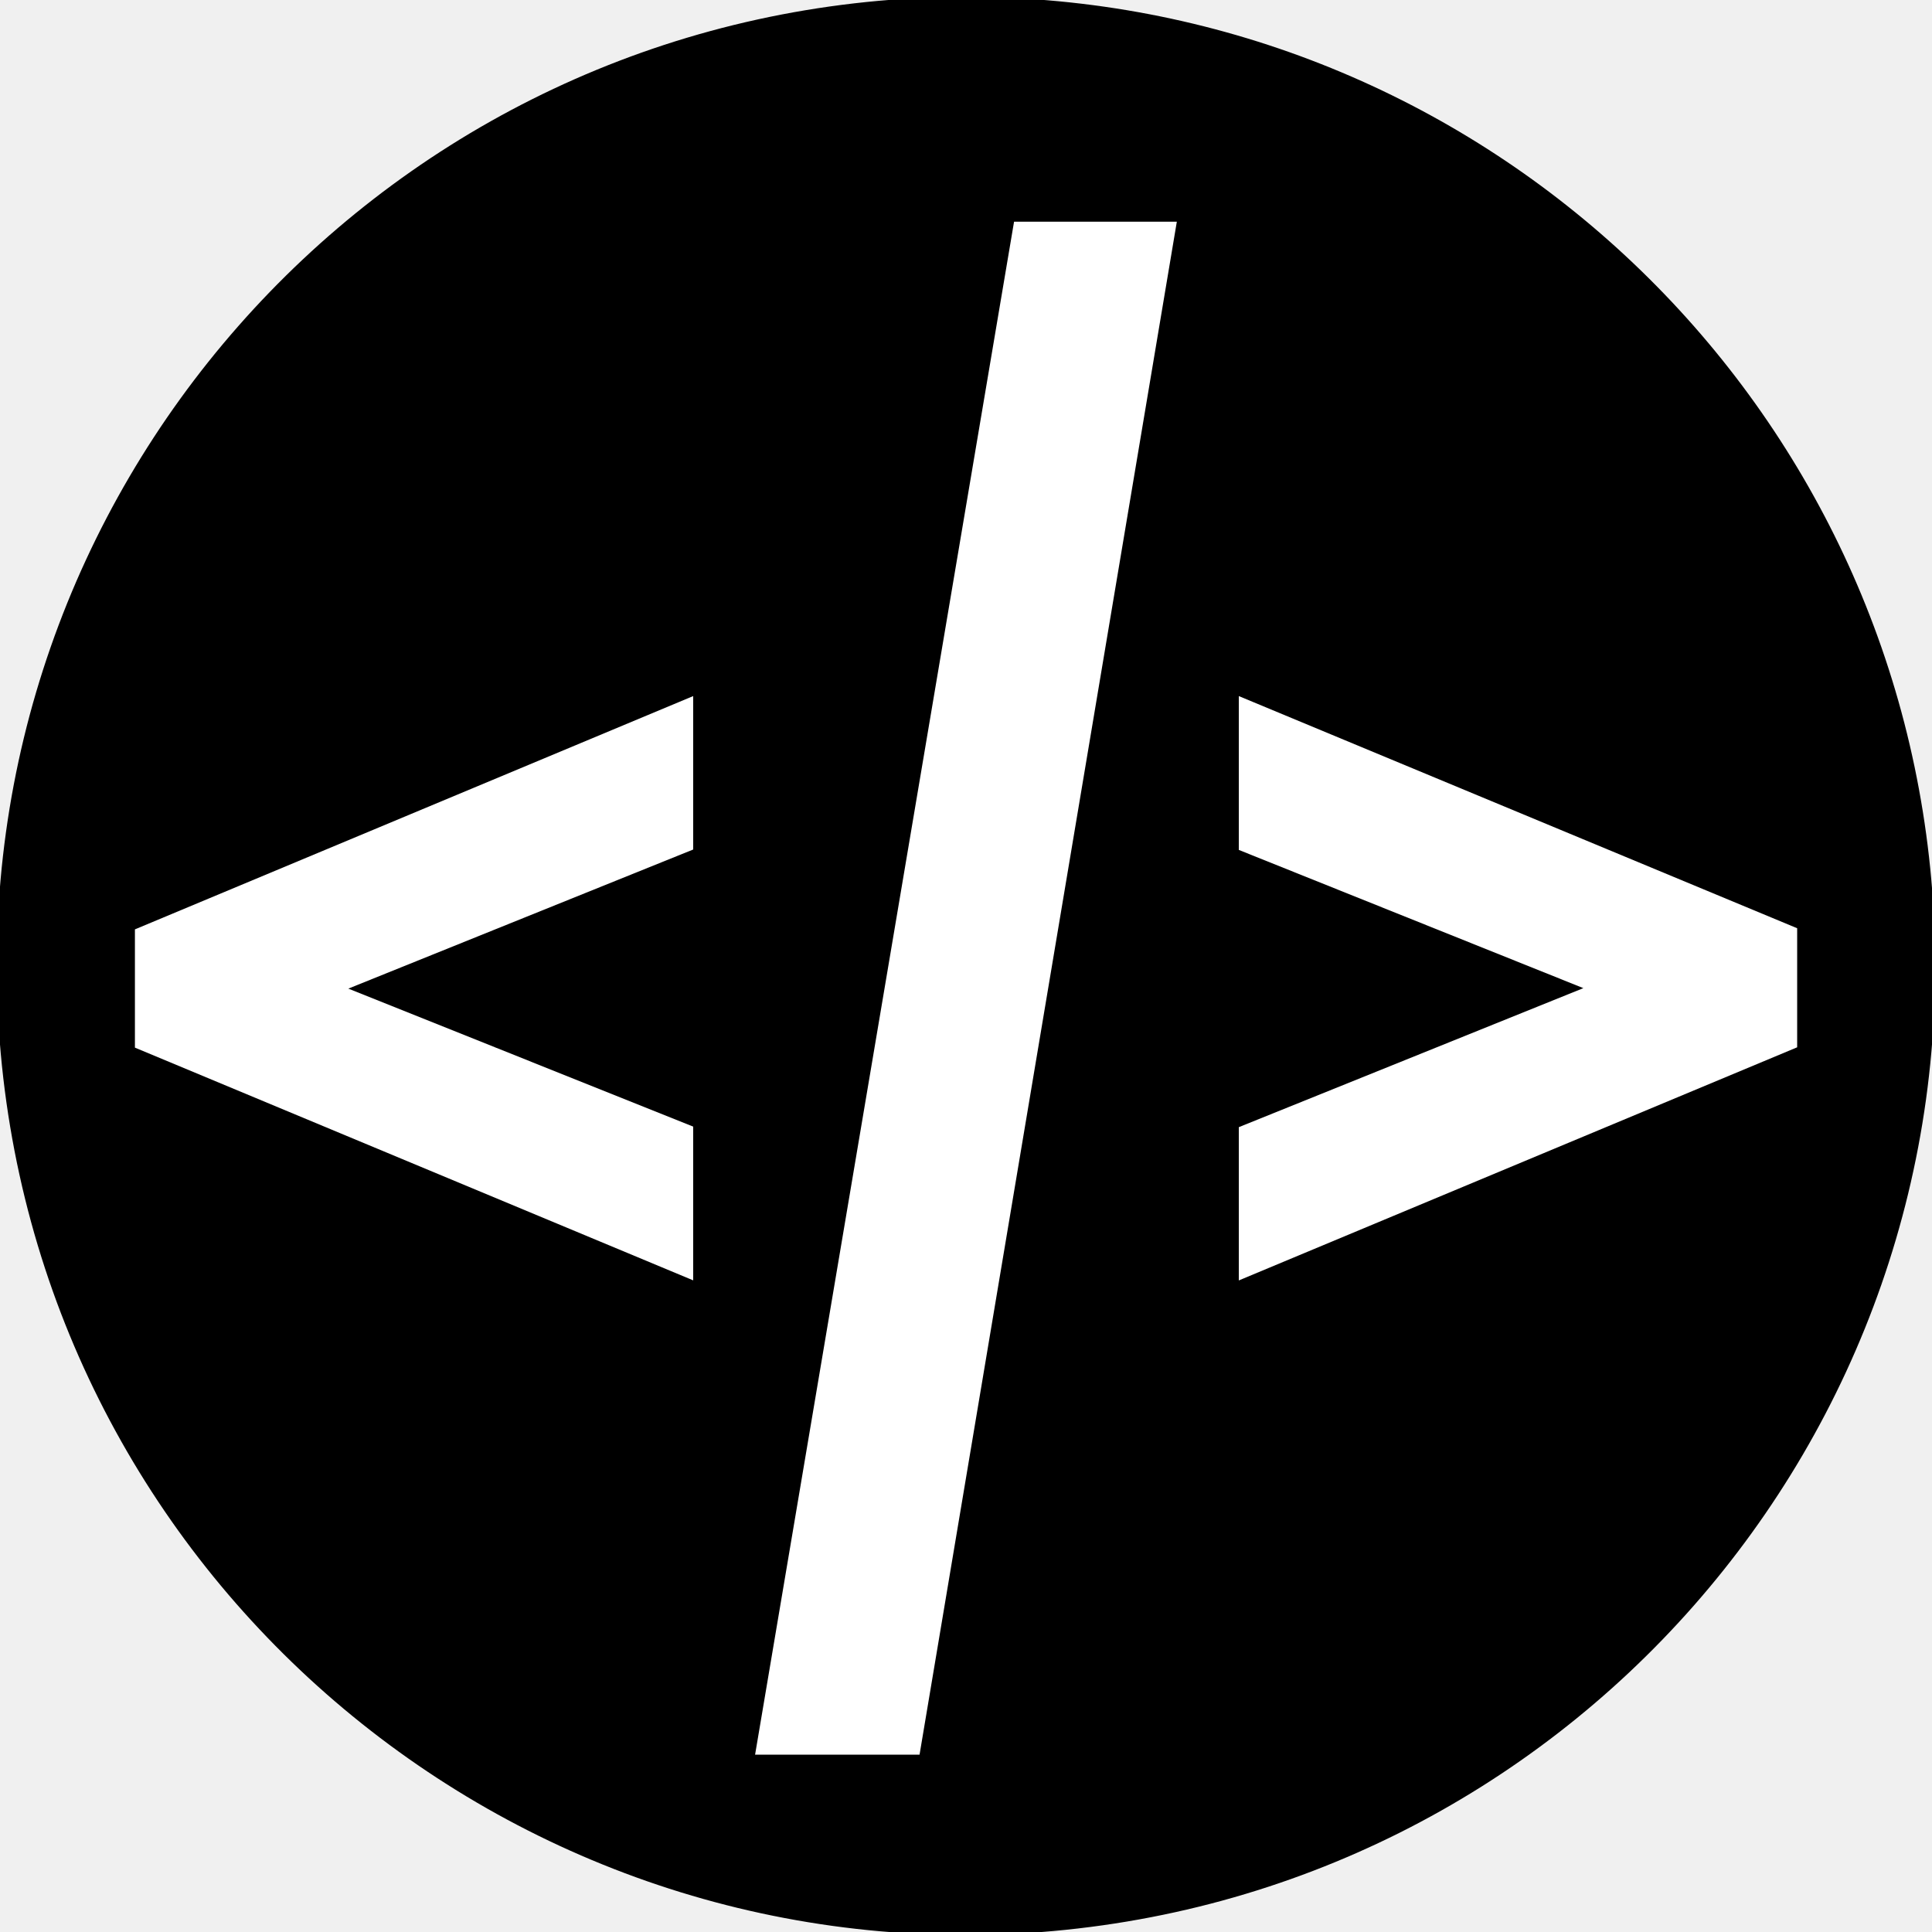
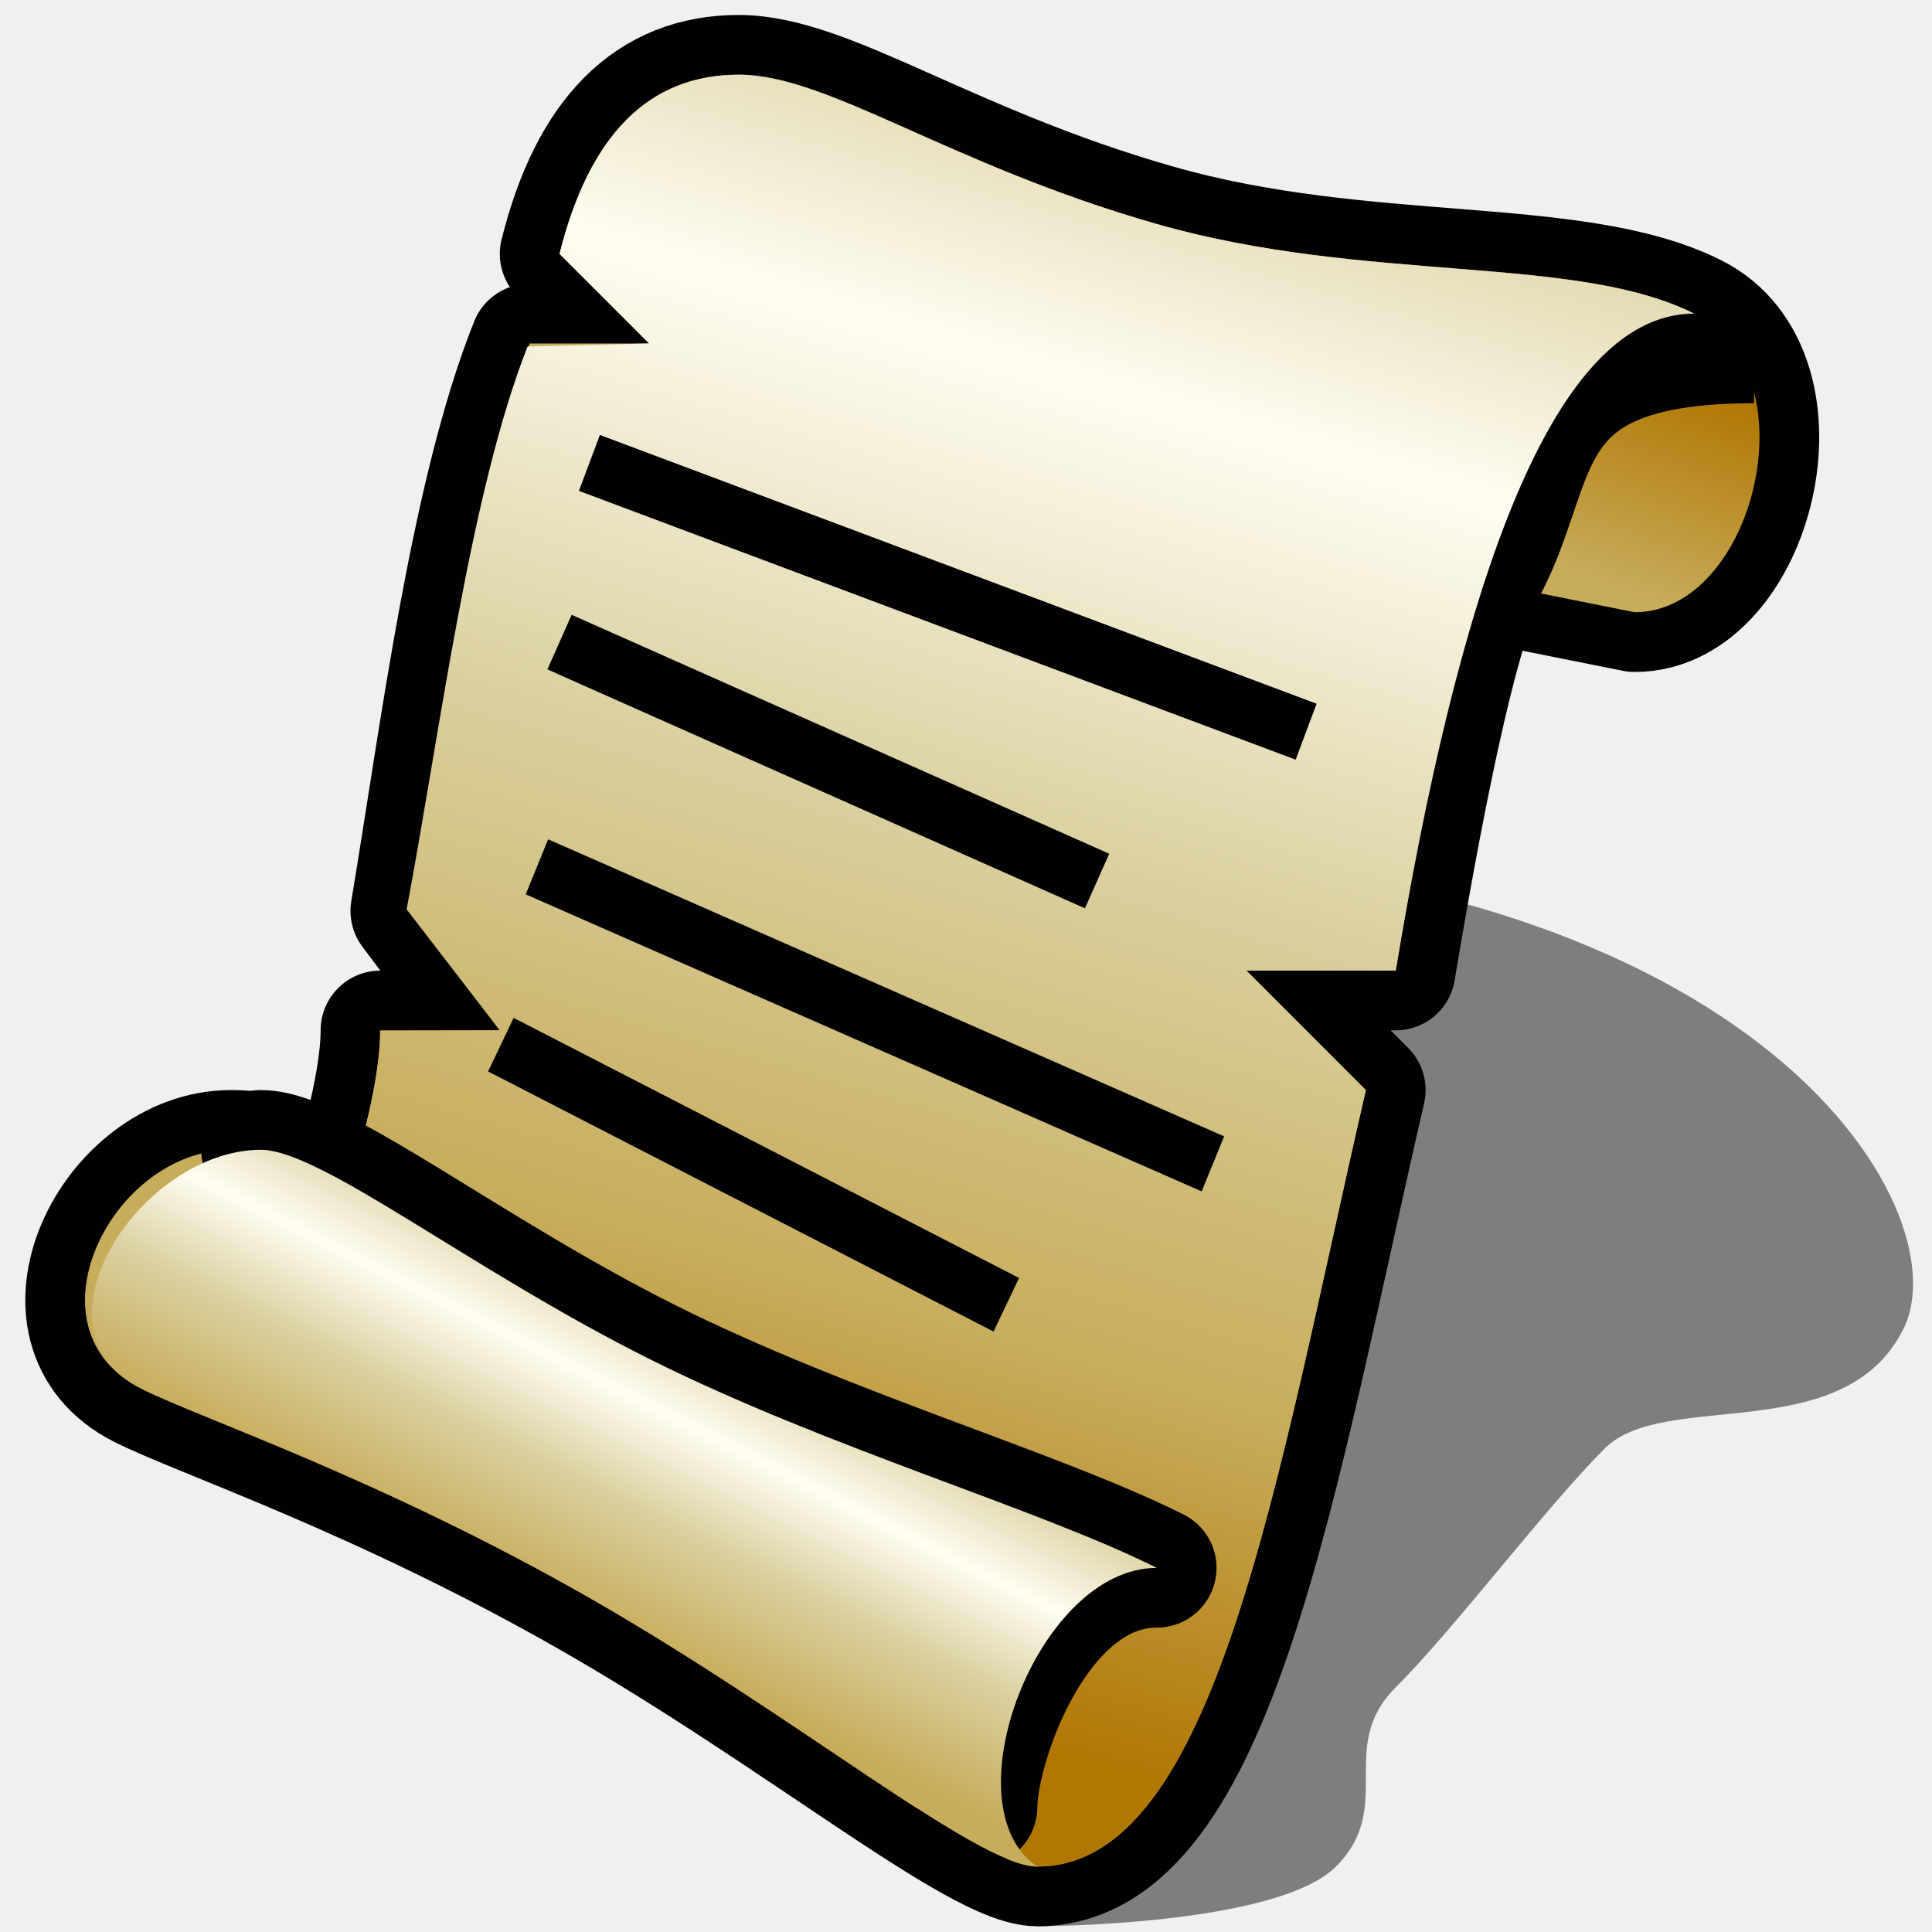
- <svg xmlns="http://www.w3.org/2000/svg" version="1.1" id="Capa_1" x="0px" y="0px" width="24px" height="24px" viewBox="0 0 24 24" enable-background="new 0 0 24 24" xml:space="preserve">
-   <path d="M12.433-0.031c-0.401-0.014-0.804-0.008-1.205,0.017C4.59,0.415-0.438,6.14-0.015,12.772  c0.429,6.637,6.153,11.666,12.789,11.24c6.636-0.43,11.666-6.154,11.24-12.79C23.616,5.057,18.607,0.188,12.433-0.031z" />
-   <path fill="#FFFFFF" d="M8.611,15.905l-6.935-2.891v-1.469l6.935-2.898v1.906l-4.284,1.728l4.284,1.714V15.905z" />
-   <path fill="#FFFFFF" d="M15.389,8.647l6.936,2.884v1.479l-6.936,2.896v-1.904l4.28-1.727l-4.28-1.717V8.647z" />
-   <g>
-     <path fill="#FFFFFF" d="M14.619,2.754l-3.196,19.043H9.38l3.217-19.043H14.619z" />
+ <svg xmlns="http://www.w3.org/2000/svg" version="1.1" width="32" height="32" color-interpolation="linearRGB" id="svg49">
+   <defs id="defs53" />
+   <g id="g47" transform="matrix(0.4946403,0,0,0.4946403,0.3640949,0.2478637)">
+     <path style="fill:#010101;fill-opacity:0.474" d="m 34,64 c 0,0 8,0 10,-2 2,-2 0,-4 2,-6 2,-2 5,-6 7,-8 2,-2 8,0 10,-4 2,-4 -5,-16 -29,-16" id="path2" />
+     <path style="fill:none;stroke:#010101;stroke-width:4;stroke-linejoin:round" d="m 38,7 c 7,2 14,1 18,3 4,2 2,10 -2,10 l -5,-1 c 0,0 -1,1 -3,13 h -5 l 4,4 C 42,49 40,62 34,62 32,62 26,57 19,53 12,49 6,47 4,46 0,44 3,38 7,38 c 2,0 3,1 4,1 0,0 1,-3 1,-5 h 4 l -3,-4 c 1,-6 2,-14 4,-19 h 4 L 18,8 c 1,-4 3,-6 6,-6 3,0 7,3 14,5 z" id="path4" />
+     <linearGradient id="gradient0" gradientUnits="userSpaceOnUse" x1="6.84" y1="-5.88" x2="4.3" y2="0.96">
+       <stop offset="0" stop-color="#b17703" id="stop6" />
+       <stop offset="1" stop-color="#c7ac5b" id="stop8" />
+     </linearGradient>
+     <path style="fill:url(#gradient0)" d="m 38,7 c 7,2 14,1 18,3 4,2 2,10 -2,10 l -5,-1 c 0,0 -1,1 -3,13 h -5 l 4,4 C 42,49 40,62 34,62 32,62 26,57 19,53 12,49 6,47 4,46 0,44 3,38 7,38 c 2,0 3,1 4,1 0,0 1,-3 1,-5 h 4 l -3,-4 c 1,-6 2,-14 4,-19 h 4 L 18,8 c 1,-4 3,-6 6,-6 3,0 7,3 14,5 z" id="path11" />
+     <path style="fill:none;stroke:#010101;stroke-width:4" d="M 47,21 C 52,17 48,11 58,11" id="path13" />
+     <path style="fill:none;stroke:#010101;stroke-width:4" d="" id="path15" />
+     <linearGradient id="gradient1" gradientUnits="userSpaceOnUse" x1="130.53" y1="28.69" x2="115.08" y2="81.62">
+       <stop offset="0" stop-color="#dad09f" id="stop17" />
+       <stop offset="0.196" stop-color="#fffdf2" id="stop19" />
+       <stop offset="0.476" stop-color="#dad09f" id="stop21" />
+       <stop offset="0.775" stop-color="#c7ac5b" id="stop23" />
+       <stop offset="1" stop-color="#b17703" id="stop25" />
+     </linearGradient>
+     <path style="fill:url(#gradient1)" d="m 34,62 c 6,0 8,-13 11,-26 l -4,-4 h 5 C 48,20 51,10 56,10 52,8 45,9 38,7 31,5 27,2 24,2 21,2 19,4 18,8 l 3,3 -4.07,0.1 C 15,16 14,24 12.88,29.95 L 16,34 11.99,34.02 C 12,36 11,39 11,39 c -1.46,4.27 -4.04,7 -7,7 2,1 8,3 15,7 7,4 13,9 15,9 z" id="path28" />
+     <path style="fill:none;stroke:#010101;stroke-width:4;stroke-linecap:round;stroke-linejoin:round" d="m 32,60 c 0,-2 2,-8 6,-8 C 34,50 27,48 21,45 15,42 10,38 8,38" id="path30" />
+     <linearGradient id="gradient2" gradientUnits="userSpaceOnUse" x1="-10.95" y1="26.76" x2="-15.71" y2="36.2">
+       <stop offset="0" stop-color="#dad09f" id="stop32" />
+       <stop offset="0.312" stop-color="#fffdf2" id="stop34" />
+       <stop offset="0.619" stop-color="#dad09f" id="stop36" />
+       <stop offset="1" stop-color="#c7ac5b" id="stop38" />
+     </linearGradient>
+     <path style="fill:url(#gradient2)" d="m 8,38 c -4,0 -8,6 -4,8 2,1 8,3 15,7 7,4 13,9 15,9 C 31,60 34,52 38,52 34,50 27,48 21,45 15,42 10,38 8,38 Z" id="path41" />
+     <path style="fill:none;stroke:#010101;stroke-width:2" d="m 19,15 24,9 m -25,-3 18,8" transform="matrix(0.9587,0.0398,-0.0415,0.9991,-0.3497,12.7822)" id="path43" />
+     <path style="fill:none;stroke:#010101;stroke-width:2" d="m 19,15 24,9 m -25,-3 18,8" id="path45" />
  </g>
</svg>
